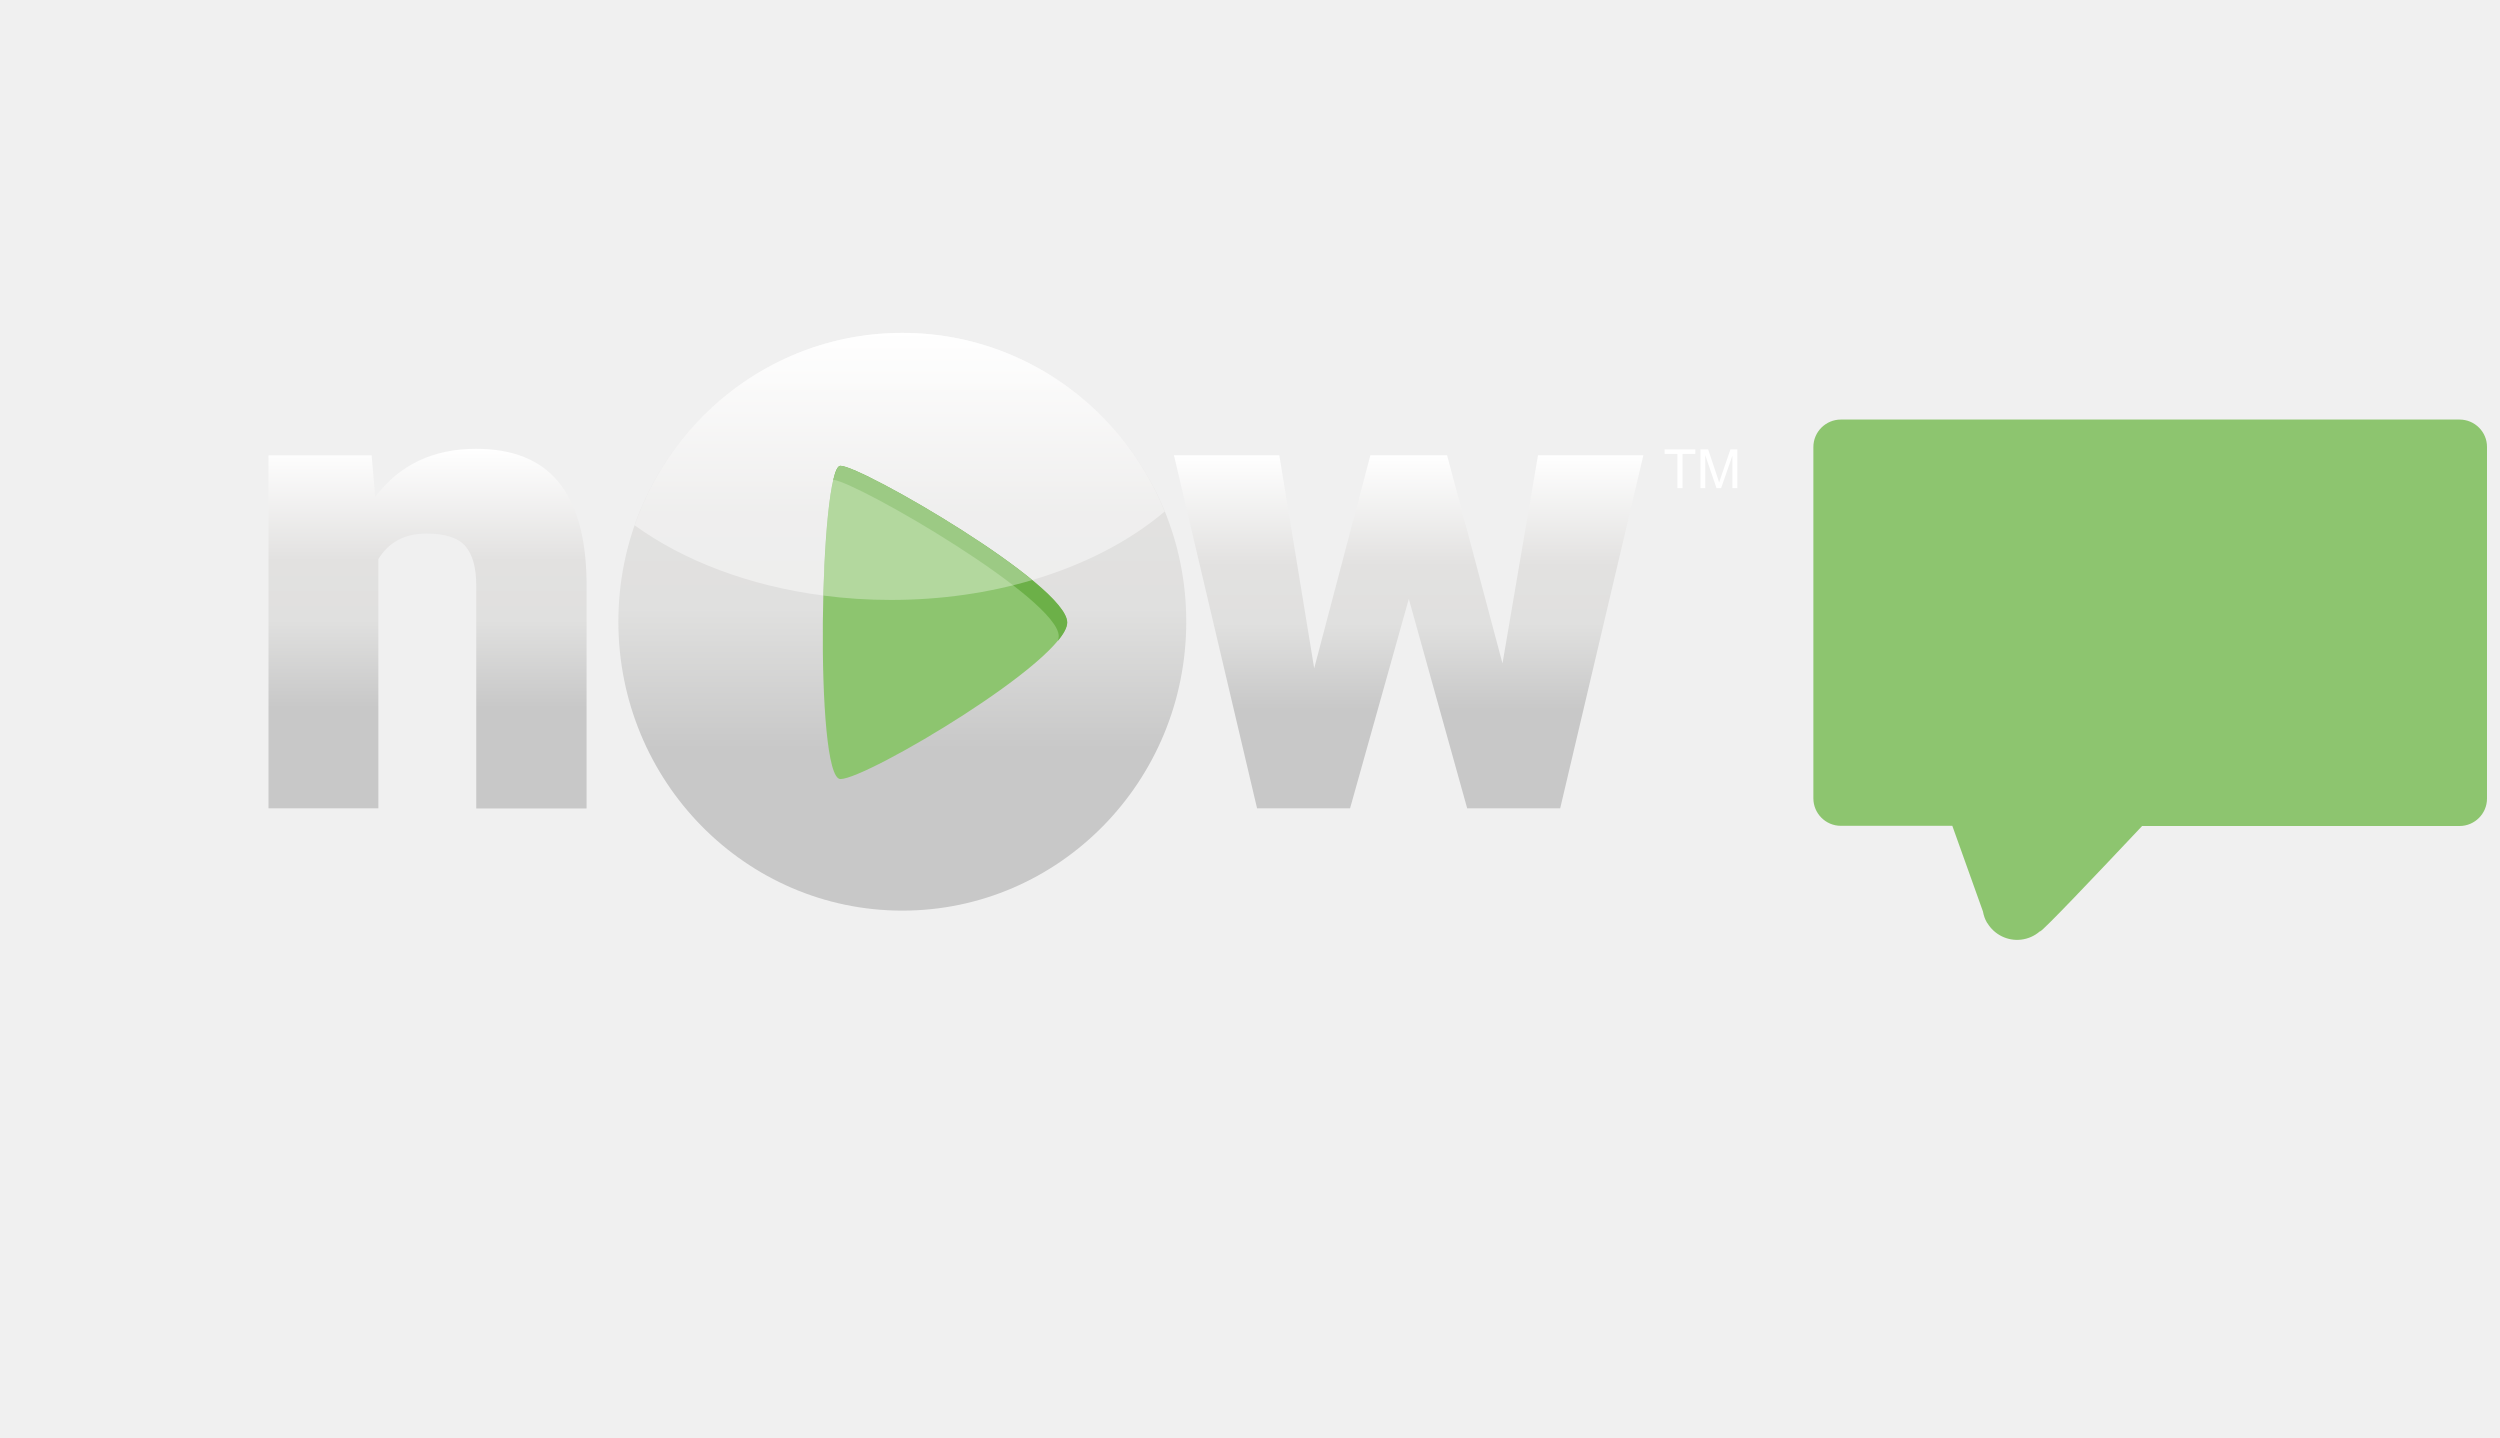
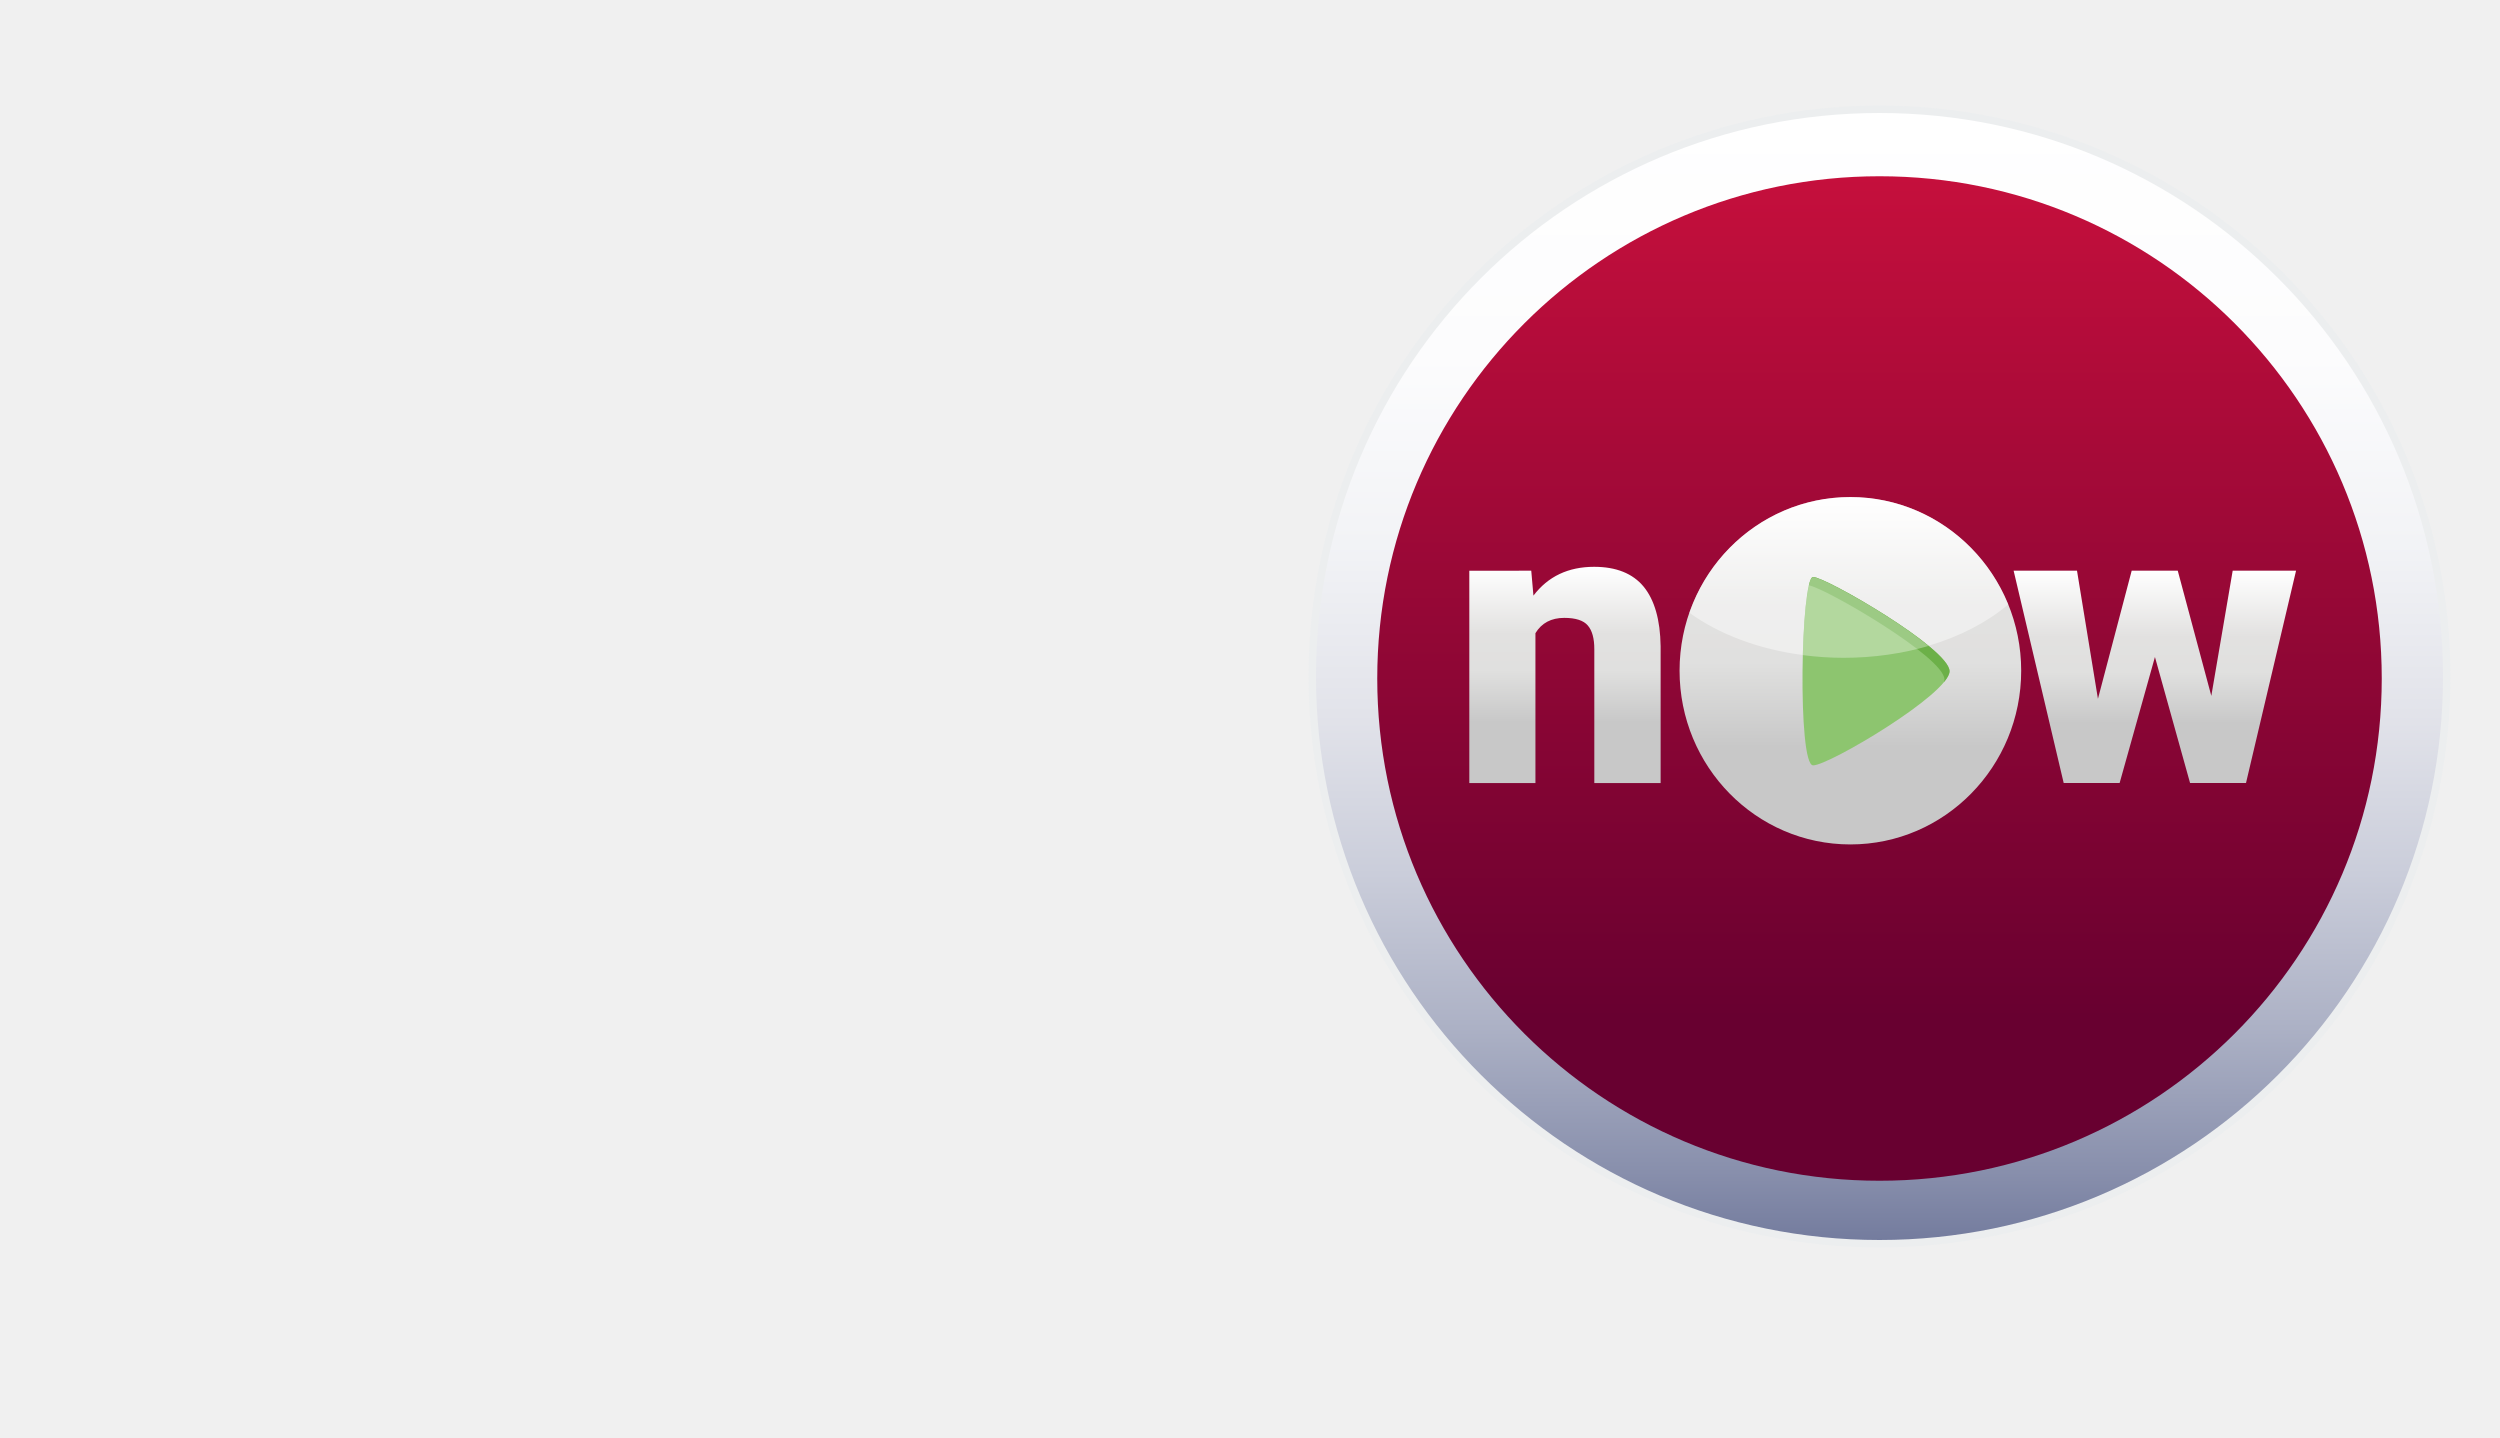
<svg xmlns="http://www.w3.org/2000/svg" version="1.1" id="Layer_1" x="0px" y="0px" viewBox="0 0 40 23" style="enable-background:new 0 0 40 23;" xml:space="preserve">
  <style type="text/css">
- 	.st0{fill:url(#SVGID_1_);}
- 	.st1{fill:url(#SVGID_2_);}
- 	.st2{fill:url(#SVGID_3_);}
- 	.st3{opacity:0.44;fill:#FFFFFF;enable-background:new    ;}
- 	.st4{fill:#8DC56F;}
- 	.st5{fill:#6CB048;}
- 	.st6{opacity:0.33;fill:#FFFFFF;enable-background:new    ;}
- 	.st7{fill:#FFFFFF;}
+ 	.st0{fill:#FFFFFF;}
+ 	.st1{fill:#ECEEEF;}
+ 	.st2{fill:url(#SVGID_1_);}
+ 	.st3{fill:url(#SVGID_2_);}
+ 	.st4{fill:url(#SVGID_3_);}
+ 	.st5{fill:url(#SVGID_4_);}
+ 	.st6{fill:url(#SVGID_5_);}
+ 	.st7{opacity:0.44;fill:#FFFFFF;enable-background:new    ;}
+ 	.st8{fill:#8DC56F;}
+ 	.st9{fill:#6CB048;}
+ 	.st10{opacity:0.33;fill:#FFFFFF;enable-background:new    ;}
</style>
  <g>
+     <path class="st0" d="M29.494,7.79V7.334h-0.17V7.272h0.409v0.061h-0.171V7.79H29.494z" />
+     <path class="st0" d="M29.802,7.79V7.272h0.103l0.122,0.366c0.011,0.035,0.019,0.06,0.024,0.076   c0.006-0.018,0.015-0.047,0.027-0.082l0.123-0.36h0.092v0.516h-0.066V7.357l-0.15,0.433h-0.062l-0.15-0.439V7.79H29.802z" />
+   </g>
+   <circle class="st1" cx="30.072" cy="10.824" r="9.135" />
+   <linearGradient id="SVGID_1_" gradientUnits="userSpaceOnUse" x1="30.072" y1="113.808" x2="30.072" y2="131.84" gradientTransform="matrix(1 0 0 1 0 -112)">
+     <stop offset="0" style="stop-color:#FFFFFF" />
+     <stop offset="0.216" style="stop-color:#FCFCFD" />
+     <stop offset="0.383" style="stop-color:#F2F3F6" />
+     <stop offset="0.534" style="stop-color:#E2E3EA" />
+     <stop offset="0.676" style="stop-color:#CACDDA" />
+     <stop offset="0.812" style="stop-color:#ACB1C5" />
+     <stop offset="0.94" style="stop-color:#888FAC" />
+     <stop offset="1" style="stop-color:#747C9E" />
+   </linearGradient>
+   <circle class="st2" cx="30.072" cy="10.824" r="9.016" />
+   <linearGradient id="SVGID_2_" gradientUnits="userSpaceOnUse" x1="30.072" y1="114.821" x2="30.072" y2="130.892" gradientTransform="matrix(1 0 0 1 0 -112)">
+     <stop offset="8.851601e-04" style="stop-color:#C50F3C" />
+     <stop offset="0.838" style="stop-color:#680030" />
+   </linearGradient>
+   <circle class="st3" cx="30.072" cy="10.856" r="8.036" />
+   <g>
    <g>
-       <linearGradient id="SVGID_1_" gradientUnits="userSpaceOnUse" x1="6.84" y1="259.181" x2="6.84" y2="264.935" gradientTransform="matrix(1 0 0 1 0 -252)">
-         <stop offset="0" style="stop-color:#FFFFFF" />
-         <stop offset="0.313" style="stop-color:#E2E1E0" />
-         <stop offset="0.477" style="stop-color:#E0E0DF" />
-         <stop offset="0.72" style="stop-color:#C8C8C8" />
-       </linearGradient>
-       <path class="st0" d="M5.946,7.285l0.058,0.663c0.389-0.512,0.927-0.767,1.612-0.767c0.588,0,1.027,0.176,1.318,0.528    C9.225,8.061,9.375,8.59,9.385,9.296v3.639H7.62V9.368c0-0.285-0.058-0.495-0.173-0.629C7.332,8.605,7.124,8.537,6.821,8.537    c-0.345,0-0.6,0.136-0.767,0.408v3.988H4.296V7.285H5.946z" />
-       <linearGradient id="SVGID_2_" gradientUnits="userSpaceOnUse" x1="22.538" y1="259.284" x2="22.538" y2="264.933" gradientTransform="matrix(1 0 0 1 0 -252)">
-         <stop offset="0" style="stop-color:#FFFFFF" />
-         <stop offset="0.313" style="stop-color:#E2E1E0" />
-         <stop offset="0.477" style="stop-color:#E0E0DF" />
-         <stop offset="0.72" style="stop-color:#C8C8C8" />
-       </linearGradient>
-       <path class="st1" d="M24.04,10.615l0.568-3.331h1.686l-1.331,5.649h-1.488l-0.934-3.351l-0.94,3.351h-1.488l-1.33-5.649h1.686    l0.558,3.409l0.899-3.409h1.227L24.04,10.615z" />
+       <g>
+         <g>
+           <linearGradient id="SVGID_3_" gradientUnits="userSpaceOnUse" x1="25.038" y1="-51.069" x2="25.038" y2="-54.53" gradientTransform="matrix(1 0 0 -1 0 -42)">
+             <stop offset="0" style="stop-color:#FFFFFF" />
+             <stop offset="0.313" style="stop-color:#E2E1E0" />
+             <stop offset="0.477" style="stop-color:#E0E0DF" />
+             <stop offset="0.72" style="stop-color:#C8C8C8" />
+           </linearGradient>
+           <path class="st4" d="M24.5,9.131l0.035,0.399c0.234-0.308,0.558-0.461,0.971-0.461c0.353,0,0.617,0.106,0.792,0.317      c0.174,0.212,0.266,0.53,0.272,0.954v2.189h-1.061v-2.144c0-0.171-0.035-0.298-0.105-0.378c-0.068-0.08-0.194-0.121-0.376-0.121      c-0.207,0-0.362,0.081-0.461,0.245v2.398h-1.058V9.132L24.5,9.131L24.5,9.131L24.5,9.131z" />
+           <linearGradient id="SVGID_4_" gradientUnits="userSpaceOnUse" x1="34.478" y1="-51.131" x2="34.478" y2="-54.528" gradientTransform="matrix(1 0 0 -1 0 -42)">
+             <stop offset="0" style="stop-color:#FFFFFF" />
+             <stop offset="0.313" style="stop-color:#E2E1E0" />
+             <stop offset="0.477" style="stop-color:#E0E0DF" />
+             <stop offset="0.72" style="stop-color:#C8C8C8" />
+           </linearGradient>
+           <path class="st5" d="M35.381,11.134l0.342-2.003h1.014l-0.801,3.397h-0.895l-0.562-2.016l-0.565,2.016h-0.895l-0.801-3.397      h1.014l0.335,2.05l0.54-2.05h0.737L35.381,11.134z" />
+         </g>
+         <linearGradient id="SVGID_5_" gradientUnits="userSpaceOnUse" x1="29.606" y1="106.503" x2="29.606" y2="112.061" gradientTransform="matrix(1 0 0 1 0 -98.55)">
+           <stop offset="0" style="stop-color:#FFFFFF" />
+           <stop offset="0.313" style="stop-color:#E2E1E0" />
+           <stop offset="0.477" style="stop-color:#E0E0DF" />
+           <stop offset="0.72" style="stop-color:#C8C8C8" />
+         </linearGradient>
+         <path class="st6" d="M29.01,9.232c0.2,0,2.182,1.145,2.182,1.507s-1.928,1.507-2.182,1.507     C28.757,12.248,28.811,9.232,29.01,9.232z M29.606,7.953c1.508,0,2.733,1.245,2.733,2.779s-1.223,2.779-2.733,2.779     c-1.509,0-2.733-1.245-2.733-2.78S28.096,7.953,29.606,7.953z" />
+         <path class="st7" d="M29.606,7.953c-1.19,0-2.2,0.773-2.575,1.852c0.472,0.341,1.103,0.583,1.816,0.676     c0.017-0.658,0.077-1.249,0.165-1.249c0.149,0,1.27,0.627,1.844,1.1c0.504-0.149,0.941-0.377,1.275-0.66     C31.721,8.663,30.745,7.953,29.606,7.953z" />
+         <path class="st8" d="M29.01,9.232c0.2,0,2.182,1.145,2.182,1.507s-1.928,1.507-2.182,1.507     C28.757,12.248,28.811,9.232,29.01,9.232z" />
+         <g>
+           <path class="st9" d="M29.01,9.232c-0.025,0-0.048,0.049-0.068,0.134c0.254,0.037,2.169,1.149,2.169,1.505      c0,0.013-0.004,0.029-0.009,0.045c0.057-0.069,0.091-0.13,0.091-0.176C31.192,10.377,29.21,9.232,29.01,9.232z" />
+         </g>
+         <path class="st10" d="M28.845,10.482c0.21,0.027,0.428,0.043,0.65,0.043c0.485,0,0.944-0.068,1.36-0.19     C30.28,9.86,29.158,9.235,29.01,9.235C28.923,9.232,28.863,9.823,28.845,10.482z" />
+       </g>
    </g>
-     <linearGradient id="SVGID_3_" gradientUnits="userSpaceOnUse" x1="14.437" y1="-3.876" x2="14.437" y2="-13.12" gradientTransform="matrix(1 0 0 -1 0 1.45)">
-       <stop offset="0" style="stop-color:#FFFFFF" />
-       <stop offset="0.313" style="stop-color:#E2E1E0" />
-       <stop offset="0.477" style="stop-color:#E0E0DF" />
-       <stop offset="0.72" style="stop-color:#C8C8C8" />
-     </linearGradient>
-     <path class="st2" d="M13.447,7.453c0.333,0,3.627,1.904,3.627,2.506s-3.205,2.506-3.627,2.506   C13.027,12.466,13.116,7.453,13.447,7.453z M14.437,5.326c2.51,0,4.543,2.069,4.543,4.622s-2.034,4.622-4.543,4.622   S9.894,12.5,9.894,9.947S11.928,5.326,14.437,5.326z" />
-     <path class="st3" d="M14.437,5.326c-1.977,0-3.658,1.285-4.283,3.079c0.784,0.568,1.834,0.97,3.019,1.124   c0.03-1.094,0.128-2.076,0.275-2.076c0.246,0,2.111,1.042,3.067,1.828c0.837-0.247,1.564-0.626,2.12-1.097   C17.955,6.506,16.331,5.326,14.437,5.326z" />
-     <path class="st4" d="M13.447,7.453c0.333,0,3.627,1.904,3.627,2.506s-3.205,2.506-3.627,2.506   C13.027,12.466,13.116,7.453,13.447,7.453z" />
-     <g>
-       <path class="st5" d="M13.447,7.453c-0.042,0-0.081,0.081-0.113,0.223c0.423,0.061,3.606,1.911,3.606,2.503    c0,0.022-0.007,0.047-0.014,0.074c0.096-0.115,0.15-0.216,0.15-0.294C17.074,9.357,13.779,7.453,13.447,7.453z" />
-     </g>
-     <path class="st6" d="M13.173,9.529c0.35,0.046,0.711,0.07,1.081,0.07c0.805,0,1.571-0.113,2.261-0.318   c-0.956-0.786-2.821-1.827-3.067-1.827C13.302,7.453,13.202,8.435,13.173,9.529z" />
-   </g>
-   <path class="st4" d="M39.354,6.713h-9.901c-0.241,0-0.439,0.197-0.439,0.439v5.622c0,0.241,0.197,0.439,0.439,0.439h1.784l0.49,1.37  c0.012,0.064,0.032,0.125,0.064,0.178l0.003,0.006c0,0,0.002,0.001,0.003,0.001c0.109,0.182,0.319,0.293,0.543,0.266  c0.114-0.014,0.217-0.062,0.297-0.132c0.001,0,0.004,0,0.005,0c0.044-0.007,0.867-0.874,1.632-1.686h5.079  c0.241,0,0.439-0.197,0.439-0.439V7.151C39.793,6.911,39.596,6.713,39.354,6.713z" />
-   <g>
-     <path class="st7" d="M26.838,7.81V7.263h-0.204V7.19h0.491v0.073H26.92V7.81H26.838z" />
-     <path class="st7" d="M27.207,7.81V7.19h0.123l0.147,0.438C27.49,7.67,27.5,7.7,27.506,7.72c0.007-0.022,0.018-0.056,0.033-0.099   l0.148-0.431h0.11v0.62h-0.079V7.291l-0.18,0.519h-0.074l-0.18-0.527V7.81H27.207z" />
  </g>
</svg>
